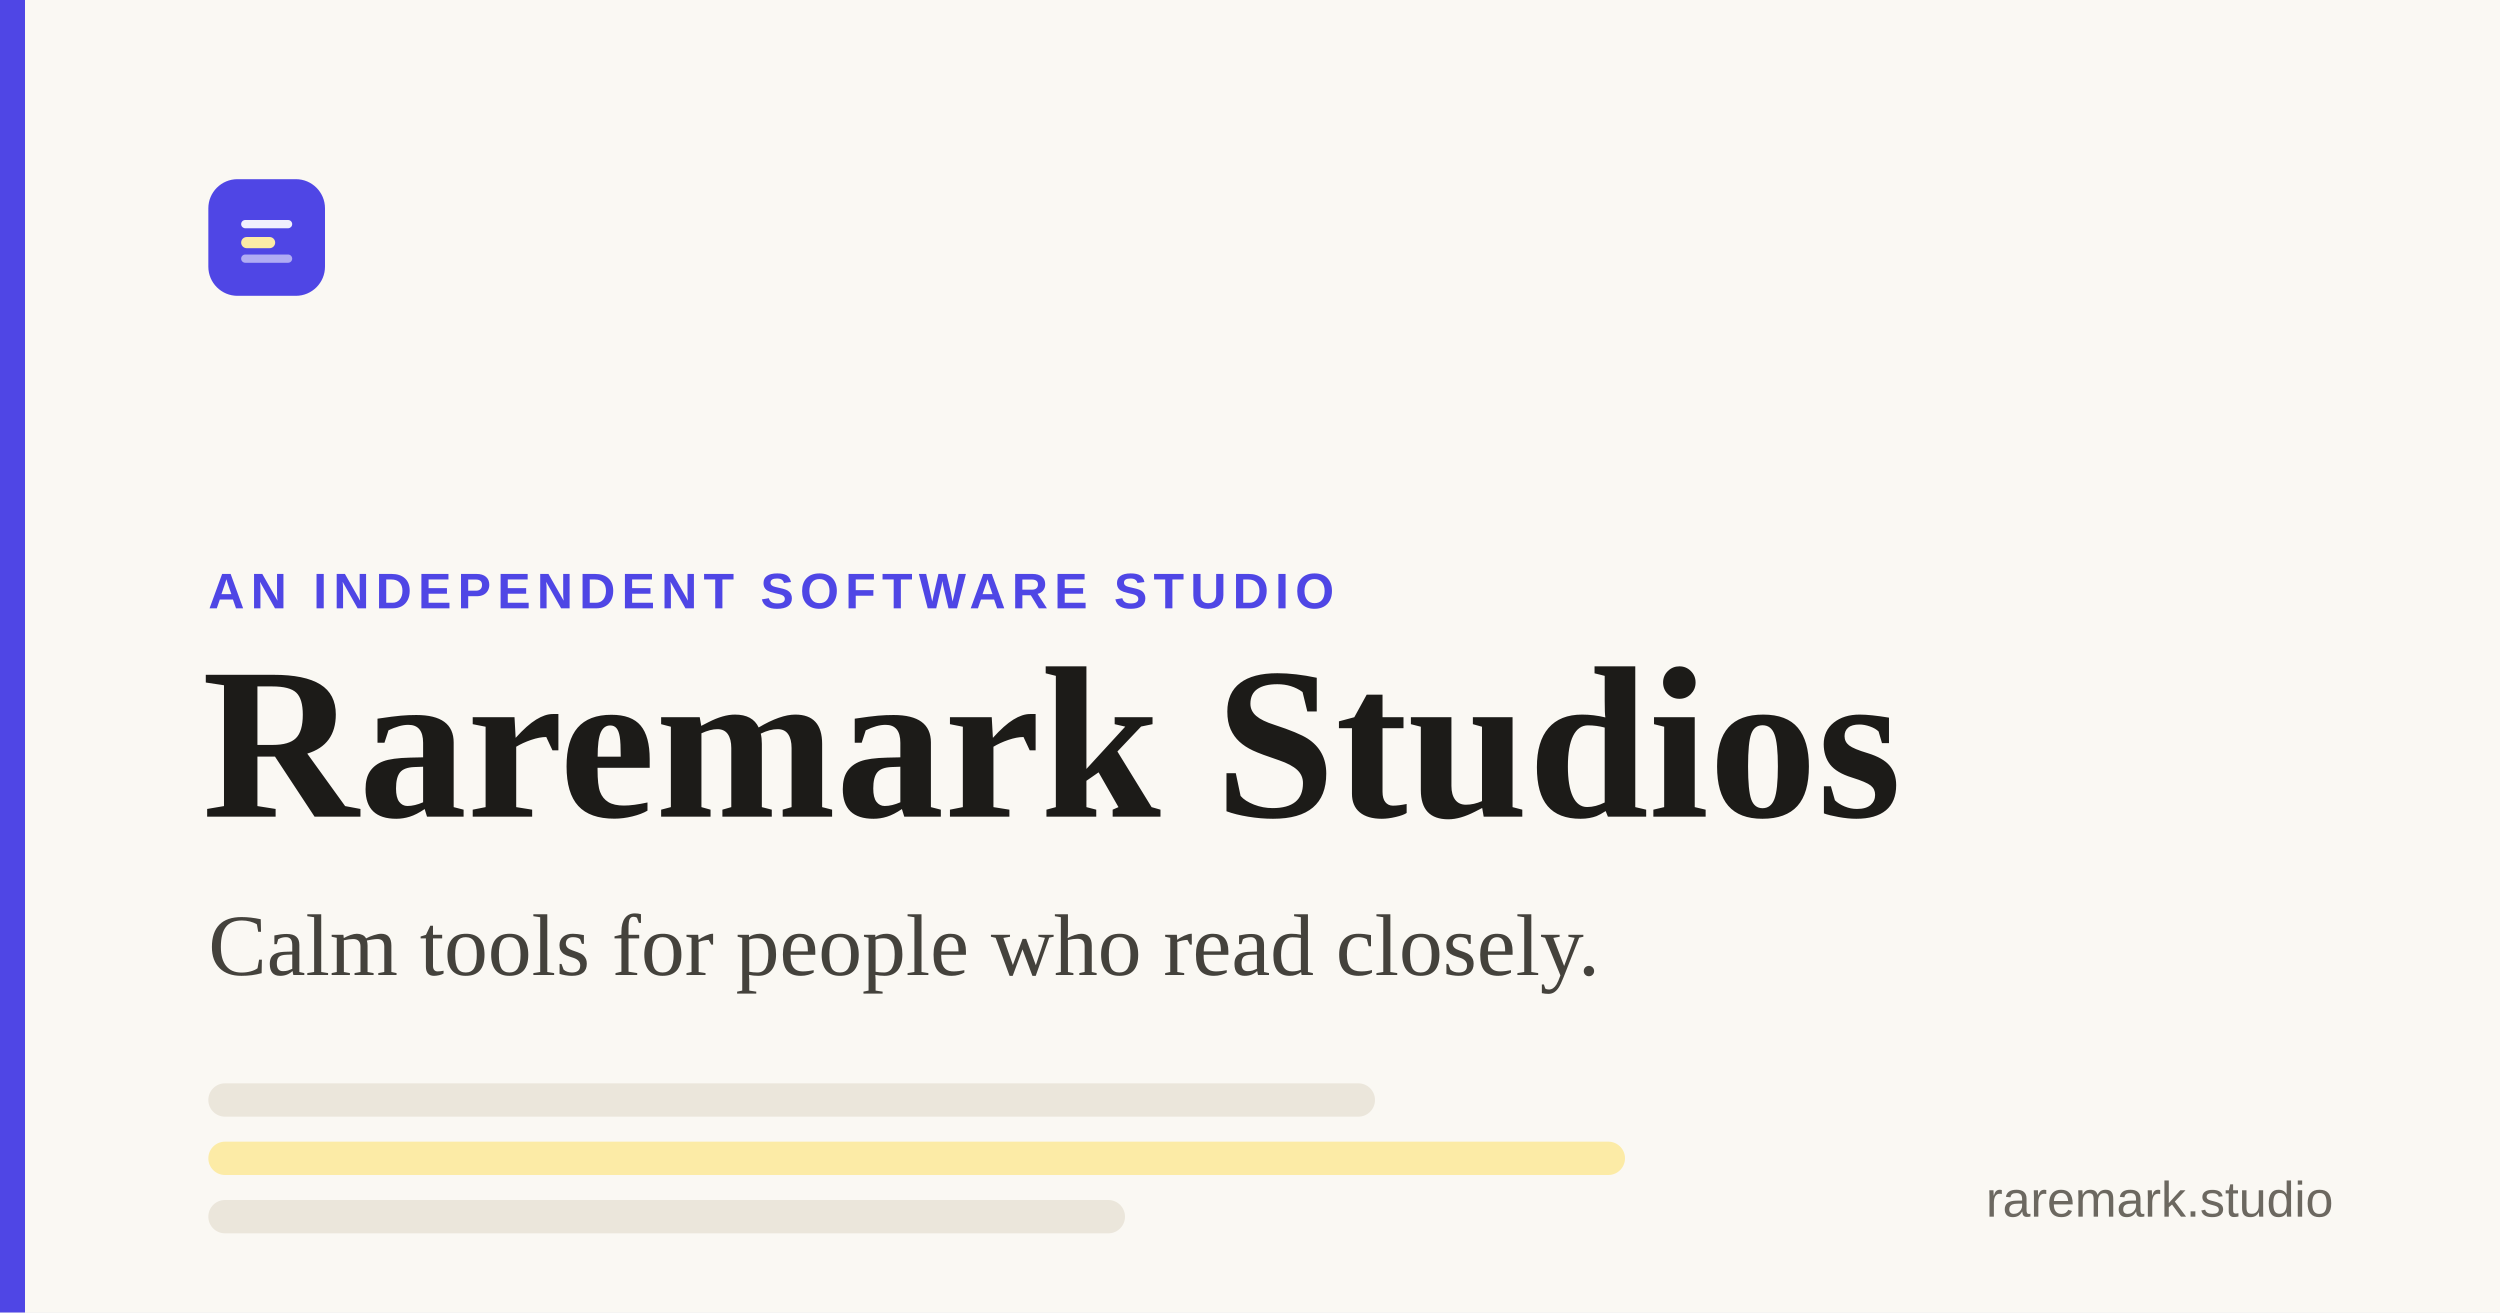
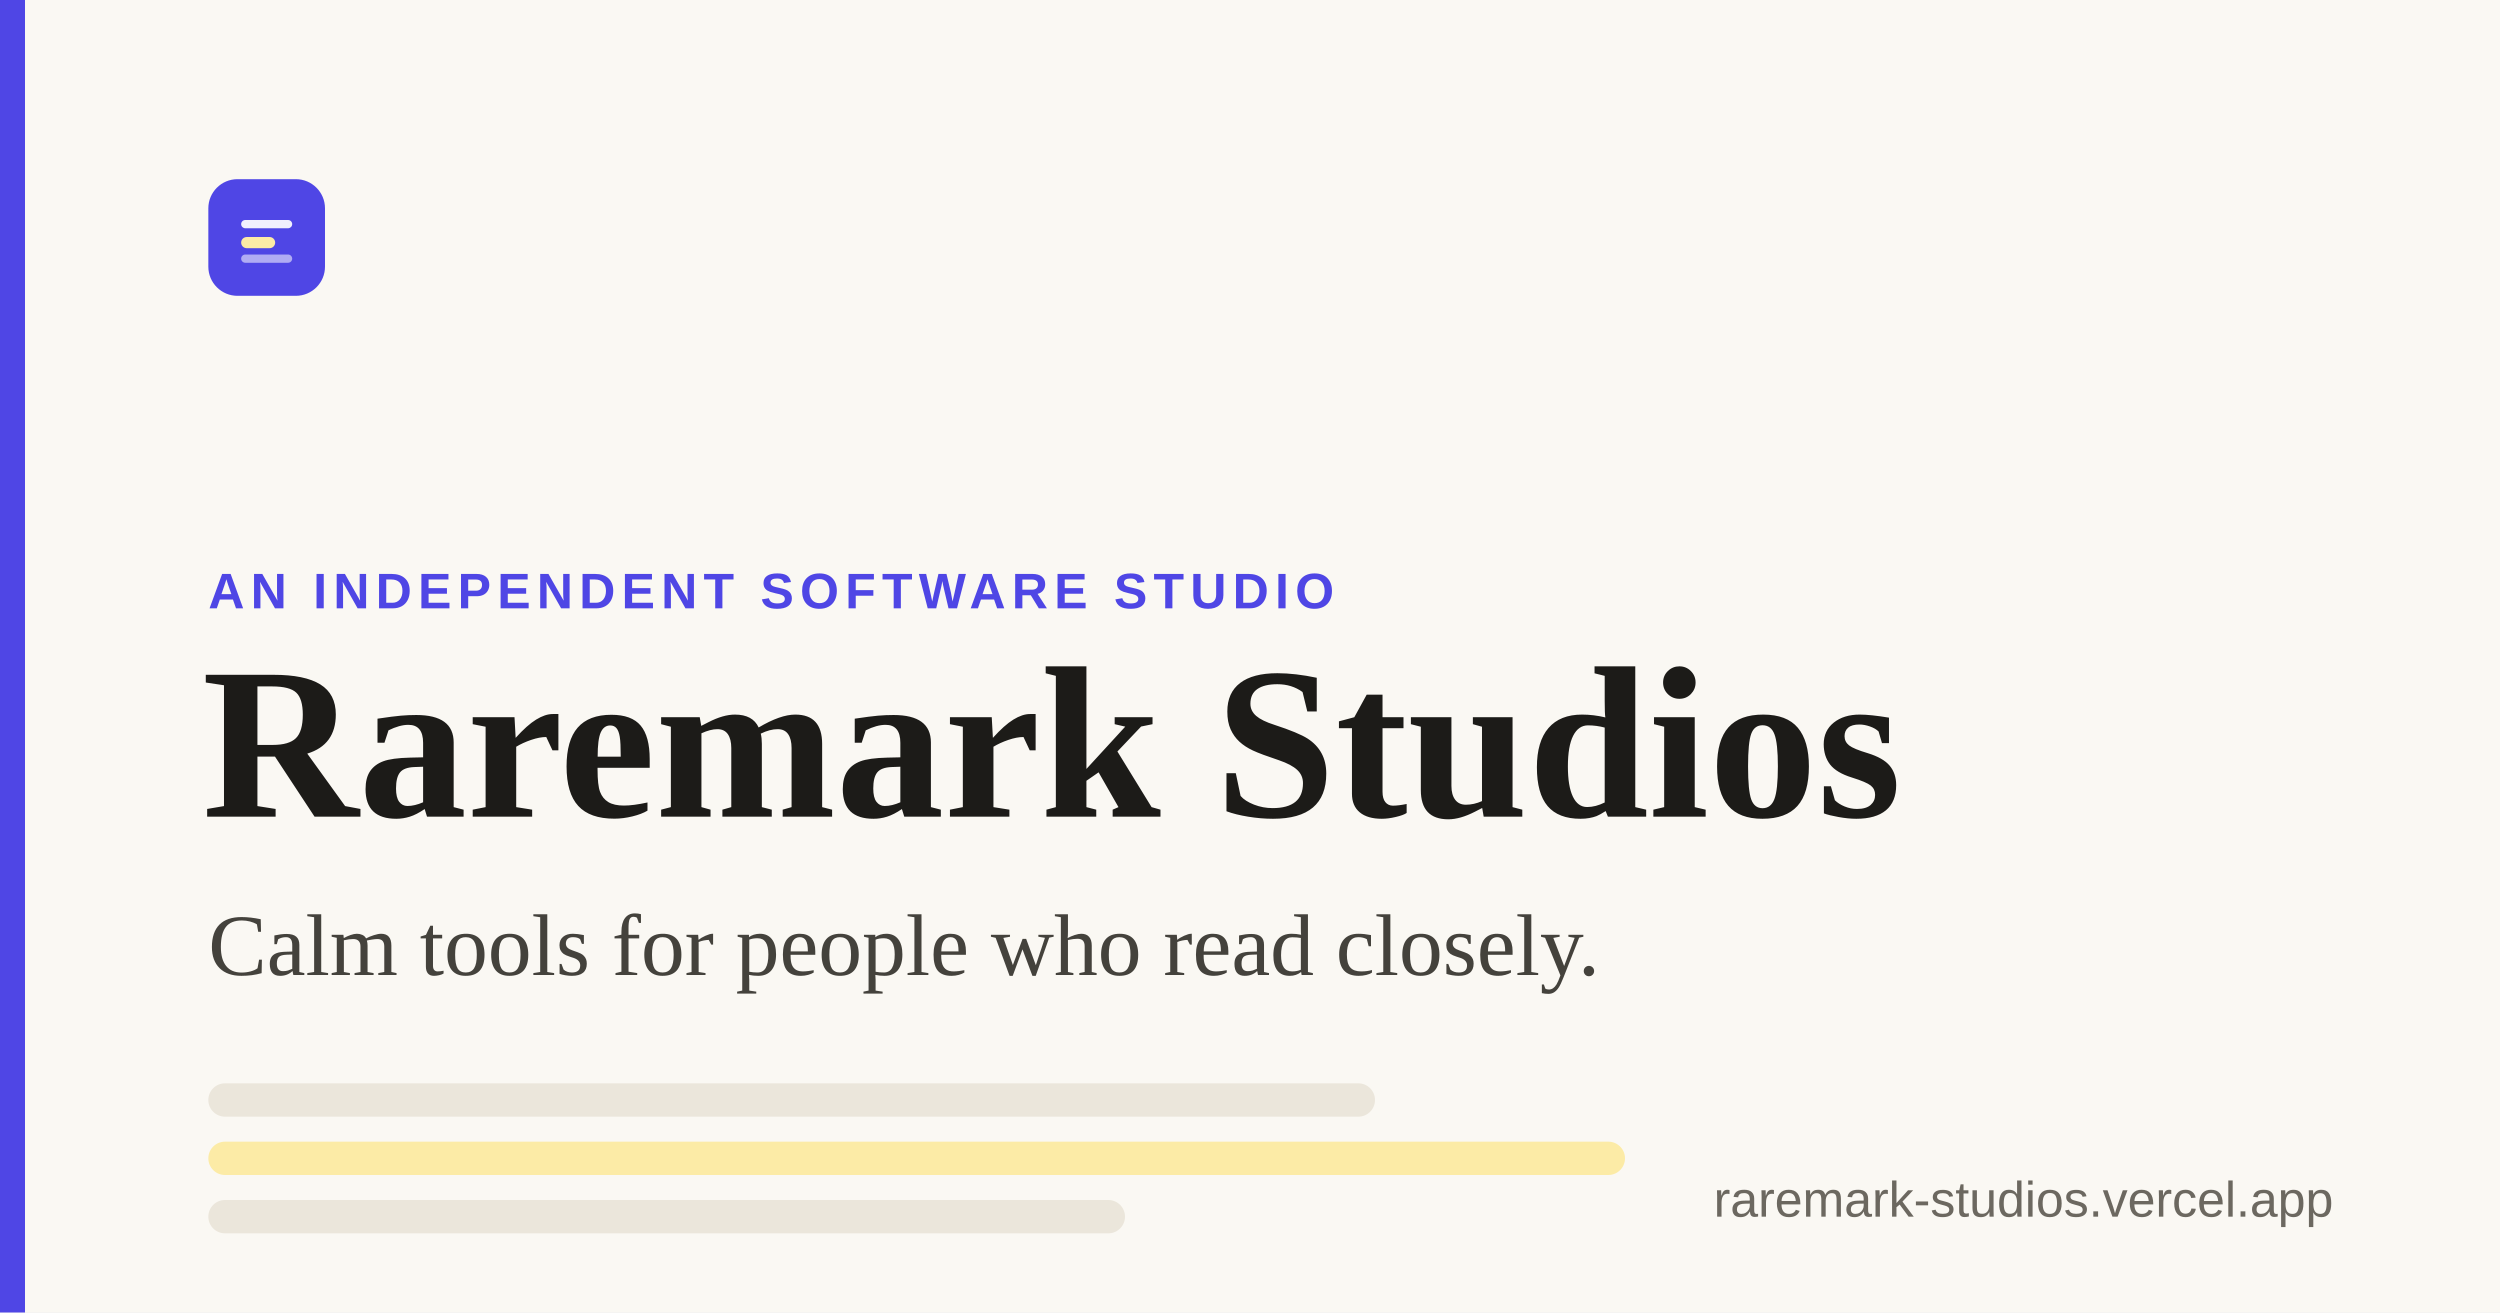
<svg xmlns="http://www.w3.org/2000/svg" width="1200" height="630" viewBox="0 0 1200 630">
  <rect width="1200" height="630" fill="#faf8f3" />
  <rect x="0" y="0" width="12" height="630" fill="#4f46e5" />
  <g transform="translate(100 86) scale(2.3333)">
    <rect width="24" height="24" rx="6" fill="#4f46e5" />
    <rect x="6.75" y="8.4" width="10.5" height="1.7" rx="0.85" fill="#ffffff" fill-opacity="0.92" />
    <rect x="6.75" y="11.9" width="7" height="2.3" rx="1.15" fill="#fceba6" />
    <rect x="6.75" y="15.5" width="10.5" height="1.7" rx="0.85" fill="#ffffff" fill-opacity="0.55" />
  </g>
  <text x="100" y="292" font-family="'Segoe UI', Arial, sans-serif" font-size="24" font-weight="600" letter-spacing="3" fill="#4f46e5">AN INDEPENDENT SOFTWARE STUDIO</text>
  <text x="97" y="392" font-family="Georgia, 'Times New Roman', serif" font-size="104" font-weight="600" fill="#1c1b18">Raremark Studios</text>
  <text x="100" y="468" font-family="Georgia, 'Times New Roman', serif" font-size="42" fill="#44423c">Calm tools for people who read closely.</text>
  <rect x="100" y="520" width="560" height="16" rx="8" fill="#ebe6db" />
  <rect x="100" y="548" width="680" height="16" rx="8" fill="#fceba6" />
  <rect x="100" y="576" width="440" height="16" rx="8" fill="#ebe6db" />
-   <text x="1120" y="584" text-anchor="end" font-family="'Segoe UI', Arial, sans-serif" font-size="24" fill="#6c6860">raremark.studio</text>
+   <text x="1120" y="584" text-anchor="end" font-family="'Segoe UI', Arial, sans-serif" font-size="24" fill="#6c6860">raremark-studios.vercel.app</text>
</svg>
